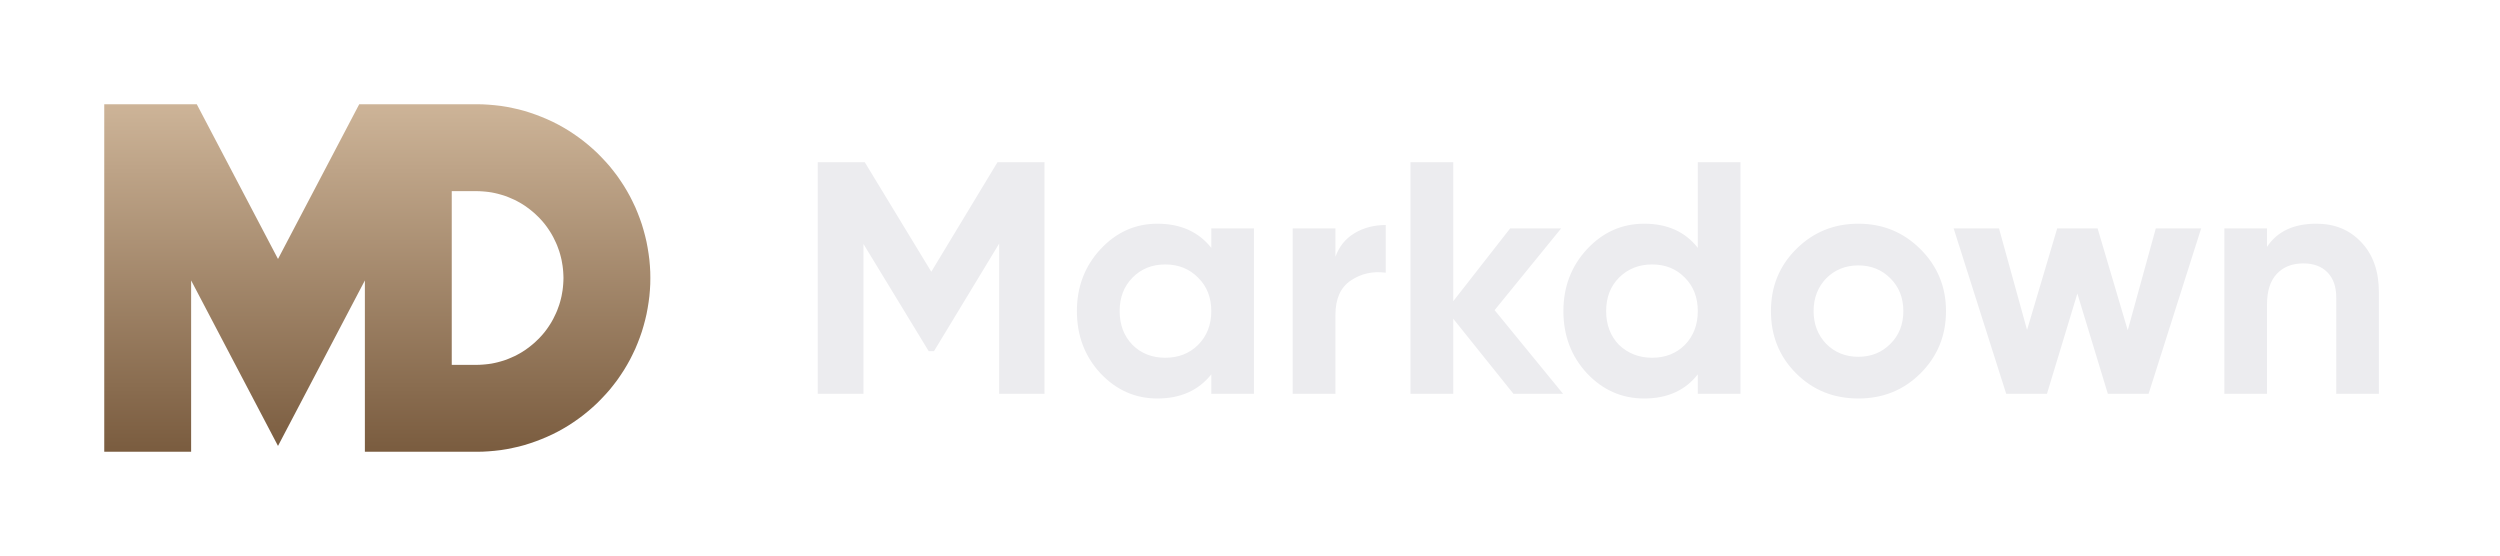
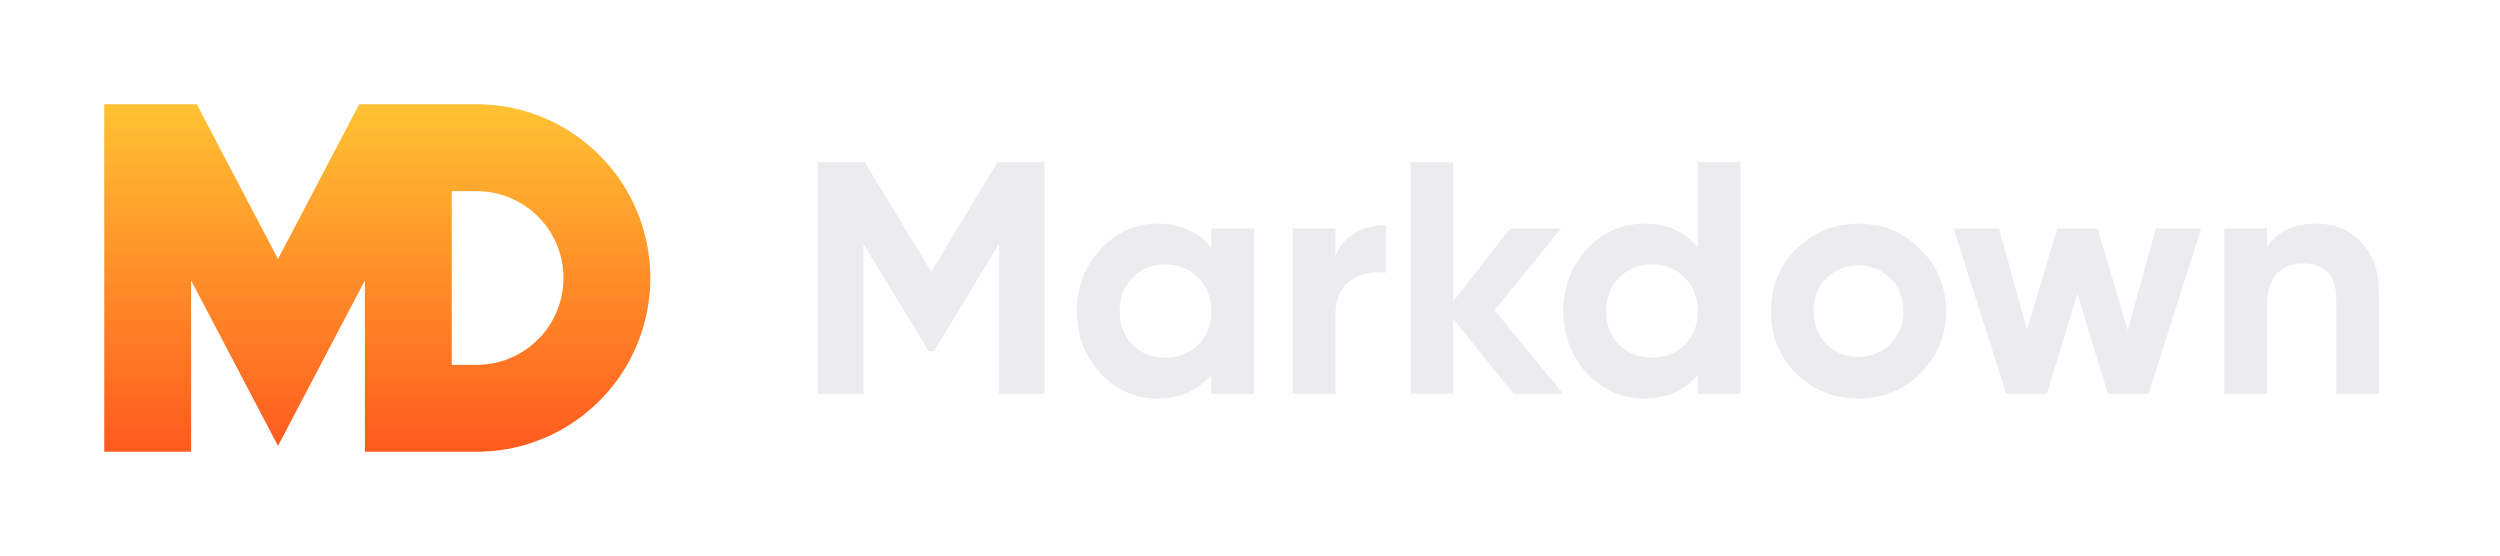
<svg xmlns="http://www.w3.org/2000/svg" viewBox="0 0 287.77 64" width="287.77" height="64">
  <defs>
-     <linearGradient id="ginger-lockup" gradientUnits="userSpaceOnUse" x1="0" y1="12.00" x2="0" y2="52.00">
-       <stop offset="0" stop-color="#cdb498" />
-       <stop offset="1" stop-color="#7a5c3f" />
+     <linearGradient id="tangerine-lockup" gradientUnits="userSpaceOnUse" x1="0" y1="12.00" x2="0" y2="52.00">
+       <stop offset="0" stop-color="#ffc233" />
+       <stop offset="1" stop-color="#ff5a1f" />
    </linearGradient>
  </defs>
-   <path d="M42.00 32.28L42.00 52.00L52.00 52.00L54.90 52.00L55.56 51.99L56.25 51.95L56.95 51.89L57.64 51.81L58.33 51.70L59.02 51.56L59.70 51.41L60.37 51.23L61.04 51.02L61.70 50.79L62.35 50.54L62.99 50.27L63.62 49.98L64.25 49.66L64.86 49.32L65.46 48.96L66.04 48.58L66.61 48.18L67.17 47.76L67.71 47.32L68.24 46.86L68.75 46.39L69.24 45.89L69.72 45.38L70.18 44.86L70.62 44.31L71.04 43.76L71.44 43.18L71.82 42.60L72.18 42.00L72.52 41.39L72.83 40.77L73.13 40.14L73.40 39.49L73.65 38.84L73.88 38.18L74.08 37.51L74.26 36.84L74.42 36.16L74.55 35.47L74.66 34.78L74.75 34.09L74.81 33.40L74.85 32.70L74.86 32.00L74.85 31.30L74.81 30.60L74.75 29.91L74.66 29.22L74.55 28.53L74.42 27.84L74.26 27.16L74.08 26.49L73.88 25.82L73.65 25.16L73.40 24.51L73.13 23.86L72.83 23.23L72.52 22.61L72.18 22.00L71.82 21.40L71.44 20.82L71.04 20.24L70.62 19.69L70.18 19.14L69.72 18.62L69.24 18.11L68.75 17.61L68.24 17.14L67.71 16.68L67.17 16.24L66.61 15.82L66.04 15.42L65.46 15.04L64.86 14.68L64.25 14.34L63.62 14.02L62.99 13.73L62.35 13.46L61.70 13.21L61.04 12.98L60.37 12.77L59.70 12.59L59.02 12.44L58.33 12.30L57.64 12.19L56.95 12.11L56.25 12.05L55.56 12.01L54.90 12.00L52.00 12.00L41.35 12.00L32.00 29.81L22.65 12.00L12.00 12.00L12.00 52.00L22.00 52.00L22.00 32.28L32.00 51.33ZM54.81 22.00L55.21 22.01L55.55 22.03L55.90 22.06L56.25 22.10L56.59 22.15L56.94 22.22L57.28 22.30L57.61 22.39L57.95 22.49L58.28 22.60L58.60 22.73L58.92 22.87L59.24 23.01L59.55 23.17L59.86 23.34L60.16 23.52L60.45 23.71L60.73 23.91L61.01 24.12L61.28 24.34L61.55 24.57L61.80 24.81L62.05 25.05L62.29 25.31L62.52 25.57L62.74 25.84L62.95 26.12L63.15 26.41L63.34 26.70L63.52 27.00L63.69 27.31L63.84 27.62L63.99 27.93L64.13 28.25L64.25 28.58L64.37 28.91L64.47 29.24L64.56 29.58L64.64 29.92L64.70 30.26L64.76 30.61L64.80 30.95L64.83 31.30L64.85 31.65L64.86 32.00L64.85 32.35L64.83 32.70L64.80 33.05L64.76 33.39L64.70 33.74L64.64 34.08L64.56 34.42L64.47 34.76L64.37 35.09L64.25 35.42L64.13 35.75L63.99 36.07L63.84 36.38L63.69 36.69L63.52 37.00L63.34 37.30L63.15 37.59L62.95 37.88L62.74 38.16L62.52 38.43L62.29 38.69L62.05 38.95L61.80 39.19L61.55 39.43L61.28 39.66L61.01 39.88L60.73 40.09L60.45 40.29L60.16 40.48L59.86 40.66L59.55 40.83L59.24 40.99L58.92 41.13L58.60 41.27L58.28 41.40L57.95 41.51L57.61 41.61L57.28 41.70L56.94 41.78L56.59 41.85L56.25 41.90L55.90 41.94L55.55 41.97L55.21 41.99L54.81 42.00L52.00 42.00L52.00 22.00Z" fill="url(#ginger-lockup)" />
+   <path d="M42.00 32.28L42.00 52.00L52.00 52.00L54.90 52.00L55.56 51.99L56.25 51.95L56.95 51.89L57.64 51.81L58.33 51.70L59.02 51.56L59.70 51.41L60.37 51.23L61.04 51.02L61.70 50.79L62.35 50.54L62.99 50.27L63.62 49.98L64.25 49.66L64.86 49.32L65.46 48.96L66.04 48.58L66.61 48.18L67.17 47.76L67.71 47.32L68.24 46.86L68.75 46.39L69.24 45.89L69.72 45.38L70.18 44.86L70.62 44.31L71.04 43.76L71.44 43.18L71.82 42.60L72.18 42.00L72.52 41.39L72.83 40.77L73.13 40.14L73.40 39.49L73.65 38.84L73.88 38.18L74.08 37.51L74.26 36.84L74.42 36.16L74.55 35.47L74.66 34.78L74.75 34.09L74.81 33.40L74.85 32.70L74.86 32.00L74.85 31.30L74.81 30.60L74.75 29.91L74.66 29.22L74.55 28.53L74.42 27.84L74.26 27.16L74.08 26.49L73.88 25.82L73.65 25.16L73.40 24.51L73.13 23.86L72.83 23.23L72.52 22.61L72.18 22.00L71.82 21.40L71.44 20.82L71.04 20.24L70.62 19.69L70.18 19.14L69.72 18.62L69.24 18.11L68.75 17.61L68.24 17.14L67.71 16.68L67.17 16.24L66.61 15.82L66.04 15.42L65.46 15.04L64.86 14.68L64.25 14.34L63.62 14.02L62.99 13.73L62.35 13.46L61.70 13.21L61.04 12.98L60.37 12.77L59.70 12.59L59.02 12.44L58.33 12.30L57.64 12.19L56.95 12.11L56.25 12.05L55.56 12.01L54.90 12.00L52.00 12.00L41.35 12.00L32.00 29.81L22.65 12.00L12.00 12.00L12.00 52.00L22.00 52.00L22.00 32.28L32.00 51.33ZM54.81 22.00L55.21 22.01L55.55 22.03L55.90 22.06L56.25 22.10L56.59 22.15L56.94 22.22L57.28 22.30L57.61 22.39L57.95 22.49L58.28 22.60L58.60 22.73L58.92 22.87L59.24 23.01L59.55 23.17L59.86 23.34L60.16 23.52L60.45 23.71L60.73 23.91L61.01 24.12L61.28 24.34L61.55 24.57L61.80 24.81L62.05 25.05L62.29 25.31L62.52 25.57L62.74 25.84L62.95 26.12L63.15 26.41L63.34 26.70L63.52 27.00L63.69 27.31L63.84 27.62L63.99 27.93L64.13 28.25L64.25 28.58L64.37 28.91L64.47 29.24L64.56 29.58L64.64 29.92L64.70 30.26L64.76 30.61L64.80 30.95L64.83 31.30L64.85 31.65L64.86 32.00L64.85 32.35L64.83 32.70L64.80 33.05L64.76 33.39L64.70 33.74L64.64 34.08L64.56 34.42L64.47 34.76L64.37 35.09L64.25 35.42L64.13 35.75L63.99 36.07L63.84 36.38L63.69 36.69L63.52 37.00L63.34 37.30L63.15 37.59L62.95 37.88L62.74 38.16L62.52 38.43L62.29 38.69L62.05 38.95L61.80 39.19L61.55 39.43L61.28 39.66L61.01 39.88L60.73 40.09L60.45 40.29L60.16 40.48L59.86 40.66L59.55 40.83L59.24 40.99L58.92 41.13L58.60 41.27L58.28 41.40L57.95 41.51L57.61 41.61L57.28 41.70L56.94 41.78L56.59 41.85L56.25 41.90L55.90 41.94L55.55 41.97L55.21 41.99L54.81 42.00L52.00 42.00L52.00 22.00Z" fill="url(#tangerine-lockup)" />
  <path d="M114.82 18.67H120.23V45.33H115.01V28.04L107.51 40.42H106.90L99.39 28.08V45.33H94.13V18.67H99.54L107.20 31.28ZM139.43 28.53V26.29H144.34V45.33H139.43V43.09Q137.22 45.87 133.22 45.87Q129.41 45.87 126.67 42.97Q123.96 40.04 123.96 35.81Q123.96 31.62 126.67 28.69Q129.41 25.75 133.22 25.75Q137.22 25.75 139.43 28.53ZM130.36 39.70Q131.85 41.18 134.13 41.18Q136.42 41.18 137.91 39.70Q139.43 38.17 139.43 35.81Q139.43 33.45 137.91 31.96Q136.42 30.44 134.13 30.44Q131.85 30.44 130.36 31.96Q128.88 33.45 128.88 35.81Q128.88 38.17 130.36 39.70ZM153.72 26.29V29.56Q154.36 27.77 155.92 26.84Q157.49 25.90 159.51 25.90V31.39Q157.26 31.09 155.47 32.30Q153.72 33.49 153.72 36.23V45.33H148.80V26.29ZM172.04 35.70 179.92 45.33H174.21L167.28 36.69V45.33H162.36V18.67H167.28V34.67L173.83 26.29H179.70ZM195.43 28.53V18.67H200.34V45.33H195.43V43.09Q193.26 45.87 189.26 45.87Q185.41 45.87 182.67 42.97Q179.96 40.04 179.96 35.81Q179.96 31.62 182.67 28.69Q185.41 25.75 189.26 25.75Q193.26 25.75 195.43 28.53ZM186.36 39.70Q187.92 41.18 190.17 41.18Q192.46 41.18 193.94 39.70Q195.43 38.17 195.43 35.81Q195.43 33.45 193.94 31.96Q192.46 30.44 190.17 30.44Q187.89 30.44 186.36 31.96Q184.88 33.45 184.88 35.81Q184.88 38.17 186.36 39.70ZM221.07 42.97Q218.17 45.87 213.91 45.87Q209.64 45.87 206.74 42.97Q203.85 40.08 203.85 35.81Q203.85 31.58 206.74 28.69Q209.68 25.75 213.91 25.75Q218.13 25.75 221.07 28.69Q224.00 31.62 224.00 35.81Q224.00 40.04 221.07 42.97ZM210.21 39.58Q211.70 41.07 213.91 41.07Q216.12 41.07 217.60 39.58Q219.09 38.10 219.09 35.81Q219.09 33.52 217.60 32.04Q216.12 30.55 213.91 30.55Q211.70 30.55 210.21 32.04Q208.76 33.56 208.76 35.81Q208.76 38.06 210.21 39.58ZM244.92 38.02 248.15 26.29H253.37L247.32 45.33H242.63L239.12 33.79L235.62 45.33H230.93L224.88 26.29H230.10L233.33 37.98L236.80 26.29H241.45ZM266.63 25.75Q269.79 25.75 271.77 27.85Q273.83 29.98 273.83 33.64V45.33H268.92V34.25Q268.92 32.38 267.91 31.35Q266.90 30.32 265.14 30.32Q263.20 30.32 262.08 31.52Q260.95 32.72 260.95 35.05V45.33H256.04V26.29H260.95V28.42Q262.71 25.75 266.63 25.75Z" fill="#ececef" />
</svg>
